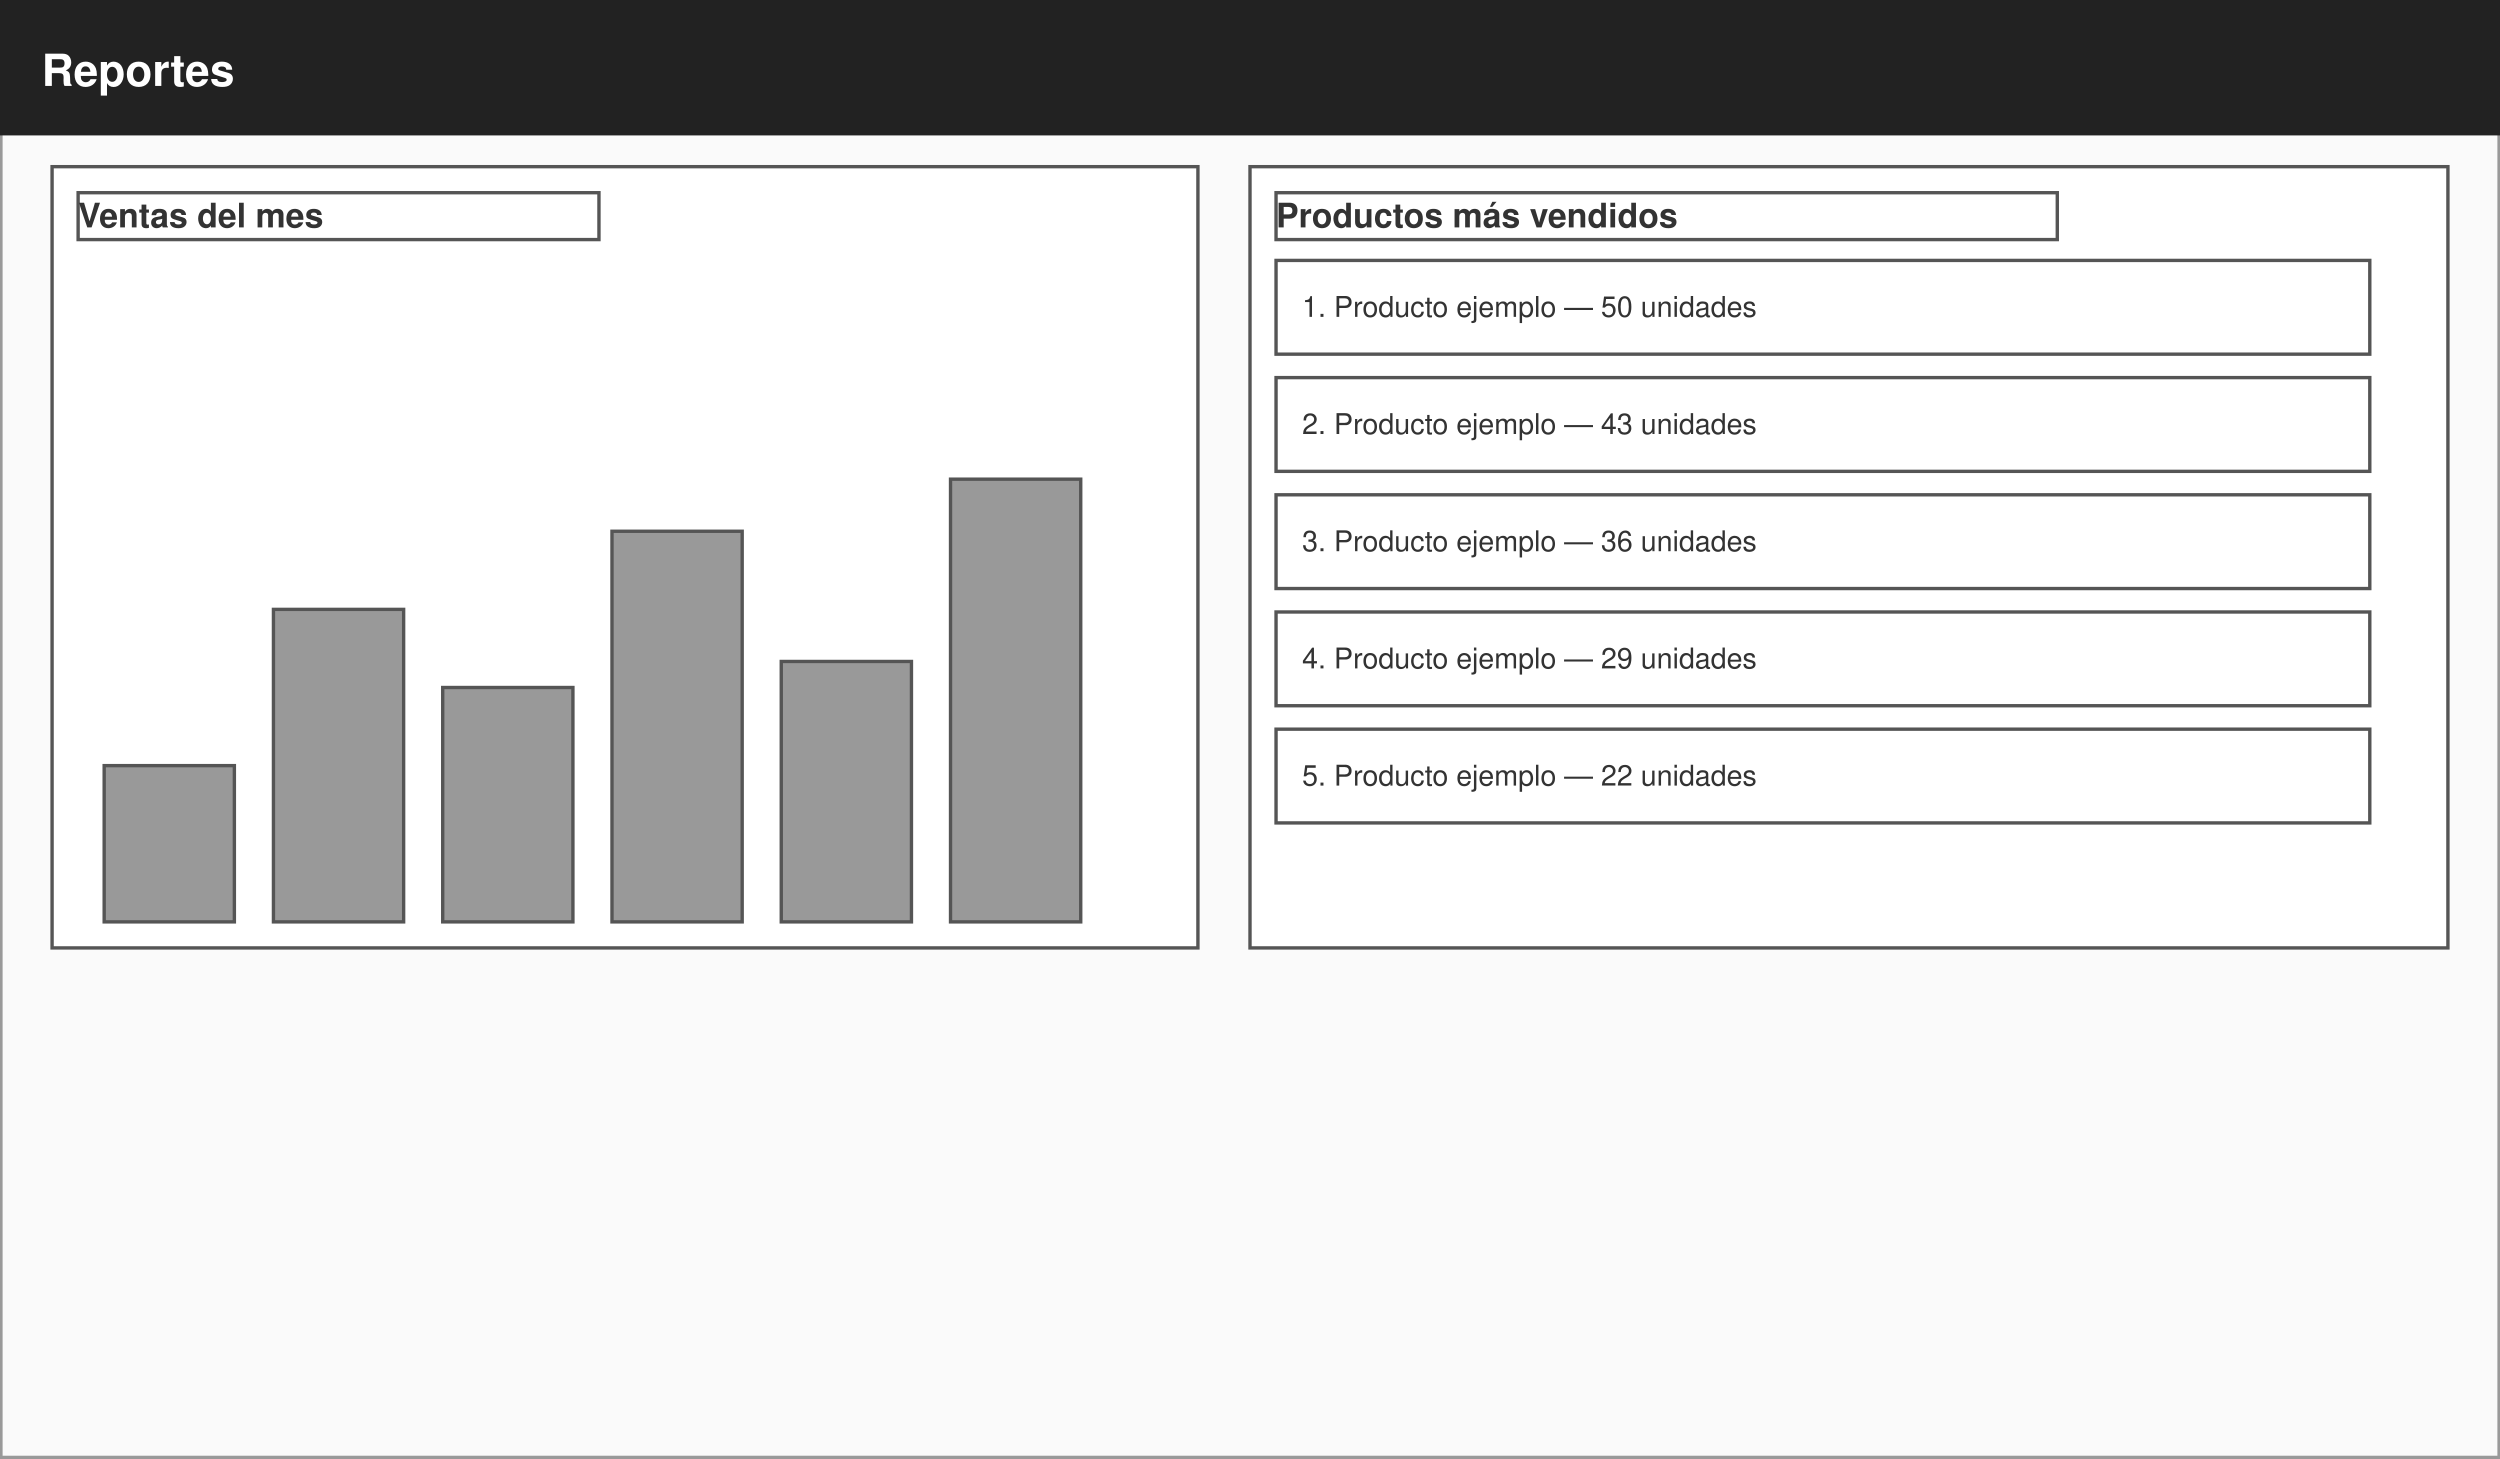
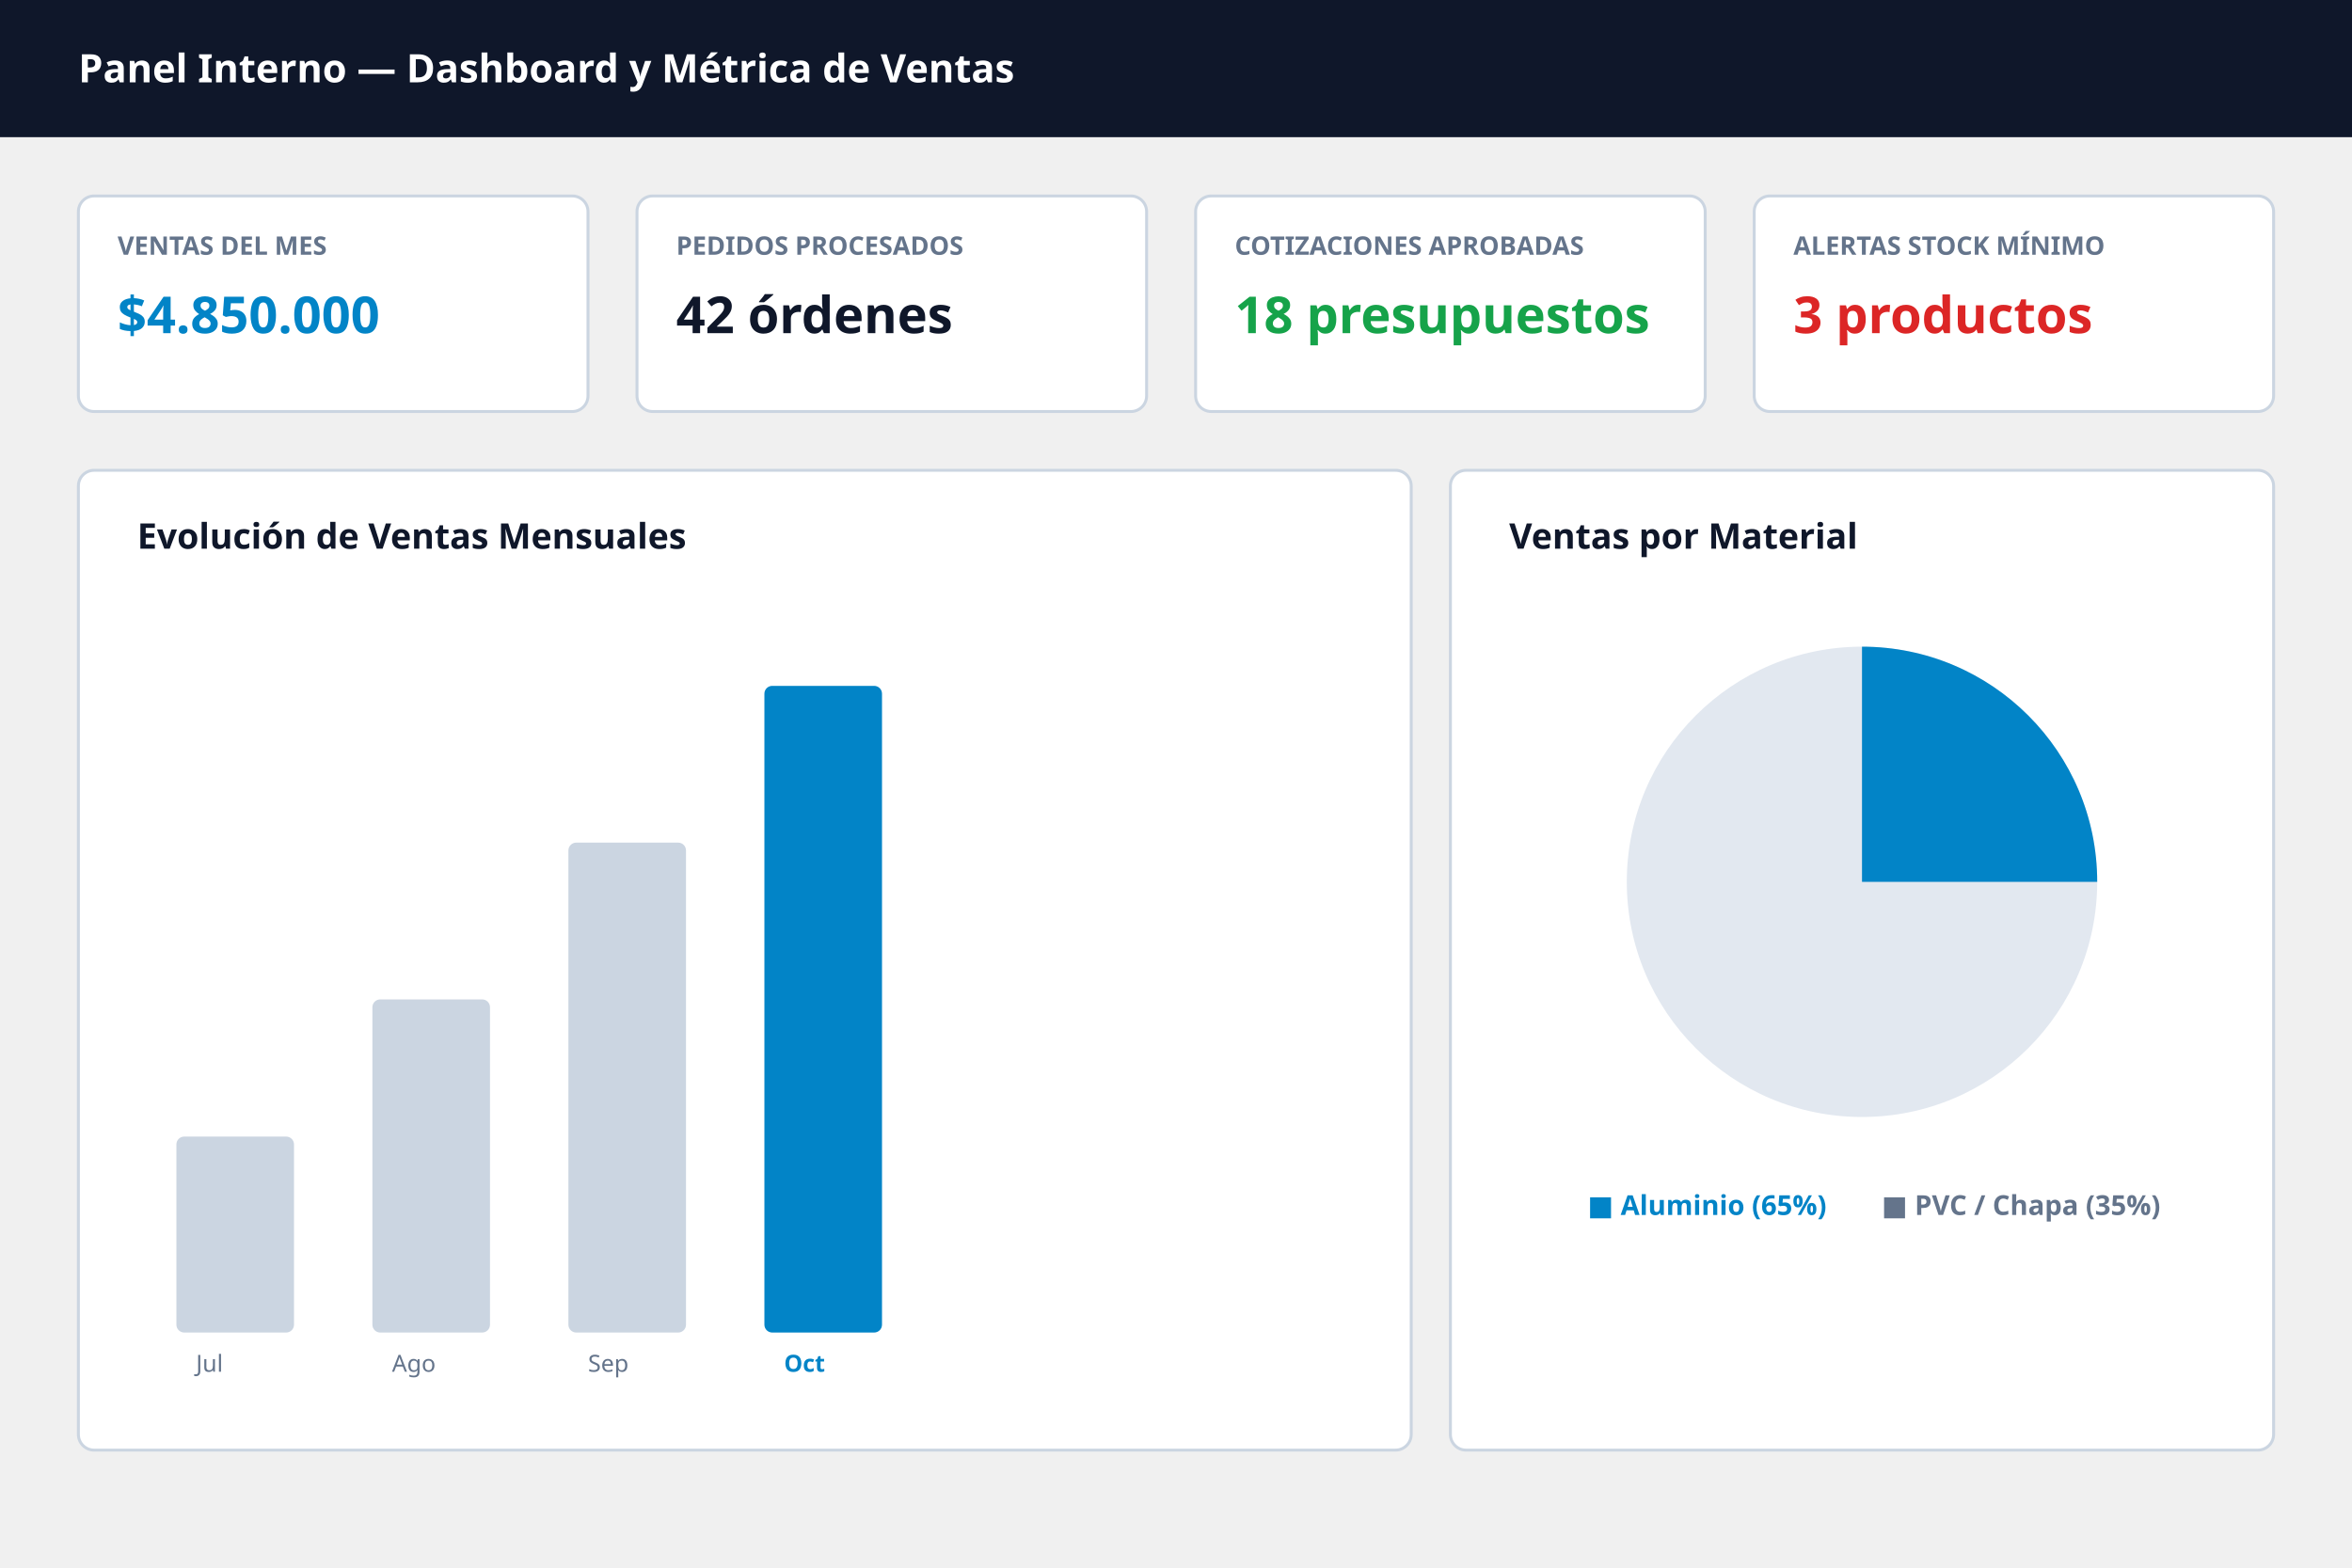
- <svg xmlns="http://www.w3.org/2000/svg" viewBox="0 0 960 560" font-family="Helvetica">
-   <rect x="0" y="0" width="960" height="560" fill="#fafafa" stroke="#999" stroke-width="2" />
-   <rect x="0" y="0" width="960" height="52" fill="#222" />
-   <text x="16" y="33" font-size="17" font-weight="bold" fill="#fff">Reportes</text>
-   <rect x="20" y="64" width="440" height="300" fill="#fff" stroke="#555" stroke-width="1.3" />
-   <rect x="30" y="74" width="200" height="18" fill="#ffffff" stroke="#555" stroke-width="1.3" />
-   <text x="30" y="87.333" font-family="Helvetica" font-size="13" fill="#333" text-anchor="start" font-weight="bold">Ventas del mes</text>
-   <rect x="40" y="294" width="50" height="60" fill="#999" stroke="#555" stroke-width="1.3" />
-   <rect x="105" y="234" width="50" height="120" fill="#999" stroke="#555" stroke-width="1.3" />
-   <rect x="170" y="264" width="50" height="90" fill="#999" stroke="#555" stroke-width="1.3" />
-   <rect x="235" y="204" width="50" height="150" fill="#999" stroke="#555" stroke-width="1.3" />
-   <rect x="300" y="254" width="50" height="100" fill="#999" stroke="#555" stroke-width="1.3" />
-   <rect x="365" y="184" width="50" height="170" fill="#999" stroke="#555" stroke-width="1.3" />
-   <rect x="480" y="64" width="460" height="300" fill="#fff" stroke="#555" stroke-width="1.3" />
-   <rect x="490" y="74" width="300" height="18" fill="#ffffff" stroke="#555" stroke-width="1.3" />
-   <text x="490" y="87.333" font-family="Helvetica" font-size="13" fill="#333" text-anchor="start" font-weight="bold">Productos más vendidos</text>
-   <rect x="490" y="100" width="420" height="36" fill="#ffffff" stroke="#555" stroke-width="1.3" />
-   <text x="500" y="121.667" font-family="Helvetica" font-size="11" fill="#333" text-anchor="start">1. Producto ejemplo — 50 unidades</text>
-   <rect x="490" y="145" width="420" height="36" fill="#ffffff" stroke="#555" stroke-width="1.3" />
-   <text x="500" y="166.667" font-family="Helvetica" font-size="11" fill="#333" text-anchor="start">2. Producto ejemplo — 43 unidades</text>
-   <rect x="490" y="190" width="420" height="36" fill="#ffffff" stroke="#555" stroke-width="1.3" />
-   <text x="500" y="211.667" font-family="Helvetica" font-size="11" fill="#333" text-anchor="start">3. Producto ejemplo — 36 unidades</text>
-   <rect x="490" y="235" width="420" height="36" fill="#ffffff" stroke="#555" stroke-width="1.3" />
-   <text x="500" y="256.667" font-family="Helvetica" font-size="11" fill="#333" text-anchor="start">4. Producto ejemplo — 29 unidades</text>
-   <rect x="490" y="280" width="420" height="36" fill="#ffffff" stroke="#555" stroke-width="1.3" />
-   <text x="500" y="301.667" font-family="Helvetica" font-size="11" fill="#333" text-anchor="start">5. Producto ejemplo — 22 unidades</text>
+ <svg xmlns="http://www.w3.org/2000/svg" viewBox="0 0 1200 800" width="100%" height="100%" style="background-color:#f8f9fa; font-family:system-ui, sans-serif;">
+   <rect x="0" y="0" width="1200" height="70" fill="#0f172a" />
+   <text x="40" y="42" fill="#ffffff" font-size="20" font-weight="bold">Panel Interno — Dashboard y Métrica de Ventas</text>
+   <rect x="40" y="100" width="260" height="110" rx="8" fill="#ffffff" stroke="#cbd5e1" stroke-width="1.5" />
+   <text x="60" y="130" fill="#64748b" font-size="13" font-weight="bold">VENTAS DEL MES</text>
+   <text x="60" y="170" fill="#0284c7" font-size="26" font-weight="bold">$4.850.000</text>
+   <rect x="325" y="100" width="260" height="110" rx="8" fill="#ffffff" stroke="#cbd5e1" stroke-width="1.5" />
+   <text x="345" y="130" fill="#64748b" font-size="13" font-weight="bold">PEDIDOS PROCESADOS</text>
+   <text x="345" y="170" fill="#0f172a" font-size="26" font-weight="bold">42 órdenes</text>
+   <rect x="610" y="100" width="260" height="110" rx="8" fill="#ffffff" stroke="#cbd5e1" stroke-width="1.5" />
+   <text x="630" y="130" fill="#64748b" font-size="13" font-weight="bold">COTIZACIONES APROBADAS</text>
+   <text x="630" y="170" fill="#16a34a" font-size="26" font-weight="bold">18 presupuestos</text>
+   <rect x="895" y="100" width="265" height="110" rx="8" fill="#ffffff" stroke="#cbd5e1" stroke-width="1.5" />
+   <text x="915" y="130" fill="#64748b" font-size="13" font-weight="bold">ALERTAS STOCK MÍNIMO</text>
+   <text x="915" y="170" fill="#dc2626" font-size="26" font-weight="bold">3 productos</text>
+   <rect x="40" y="240" width="680" height="500" rx="8" fill="#ffffff" stroke="#cbd5e1" stroke-width="1.5" />
+   <text x="70" y="280" fill="#0f172a" font-size="18" font-weight="bold">Evolución de Ventas Mensuales</text>
+   <rect x="90" y="580" width="60" height="100" fill="#cbd5e1" rx="4" />
+   <text x="100" y="700" fill="#64748b" font-size="12">Jul</text>
+   <rect x="190" y="510" width="60" height="170" fill="#cbd5e1" rx="4" />
+   <text x="200" y="700" fill="#64748b" font-size="12">Ago</text>
+   <rect x="290" y="430" width="60" height="250" fill="#cbd5e1" rx="4" />
+   <text x="300" y="700" fill="#64748b" font-size="12">Sep</text>
+   <rect x="390" y="350" width="60" height="330" fill="#0284c7" rx="4" />
+   <text x="400" y="700" fill="#0284c7" font-size="12" font-weight="bold">Oct</text>
+   <rect x="740" y="240" width="420" height="500" rx="8" fill="#ffffff" stroke="#cbd5e1" stroke-width="1.5" />
+   <text x="770" y="280" fill="#0f172a" font-size="18" font-weight="bold">Ventas por Material</text>
+   <circle cx="950" cy="450" r="120" fill="#e2e8f0" />
+   <path d="M 950 450 L 950 330 A 120 120 0 0 1 1070 450 Z" fill="#0284c7" />
+   <text x="810" y="620" fill="#0284c7" font-size="14" font-weight="bold">■ Aluminio (65%)</text>
+   <text x="960" y="620" fill="#64748b" font-size="14" font-weight="bold">■ PVC / Chapa (35%)</text>
</svg>
